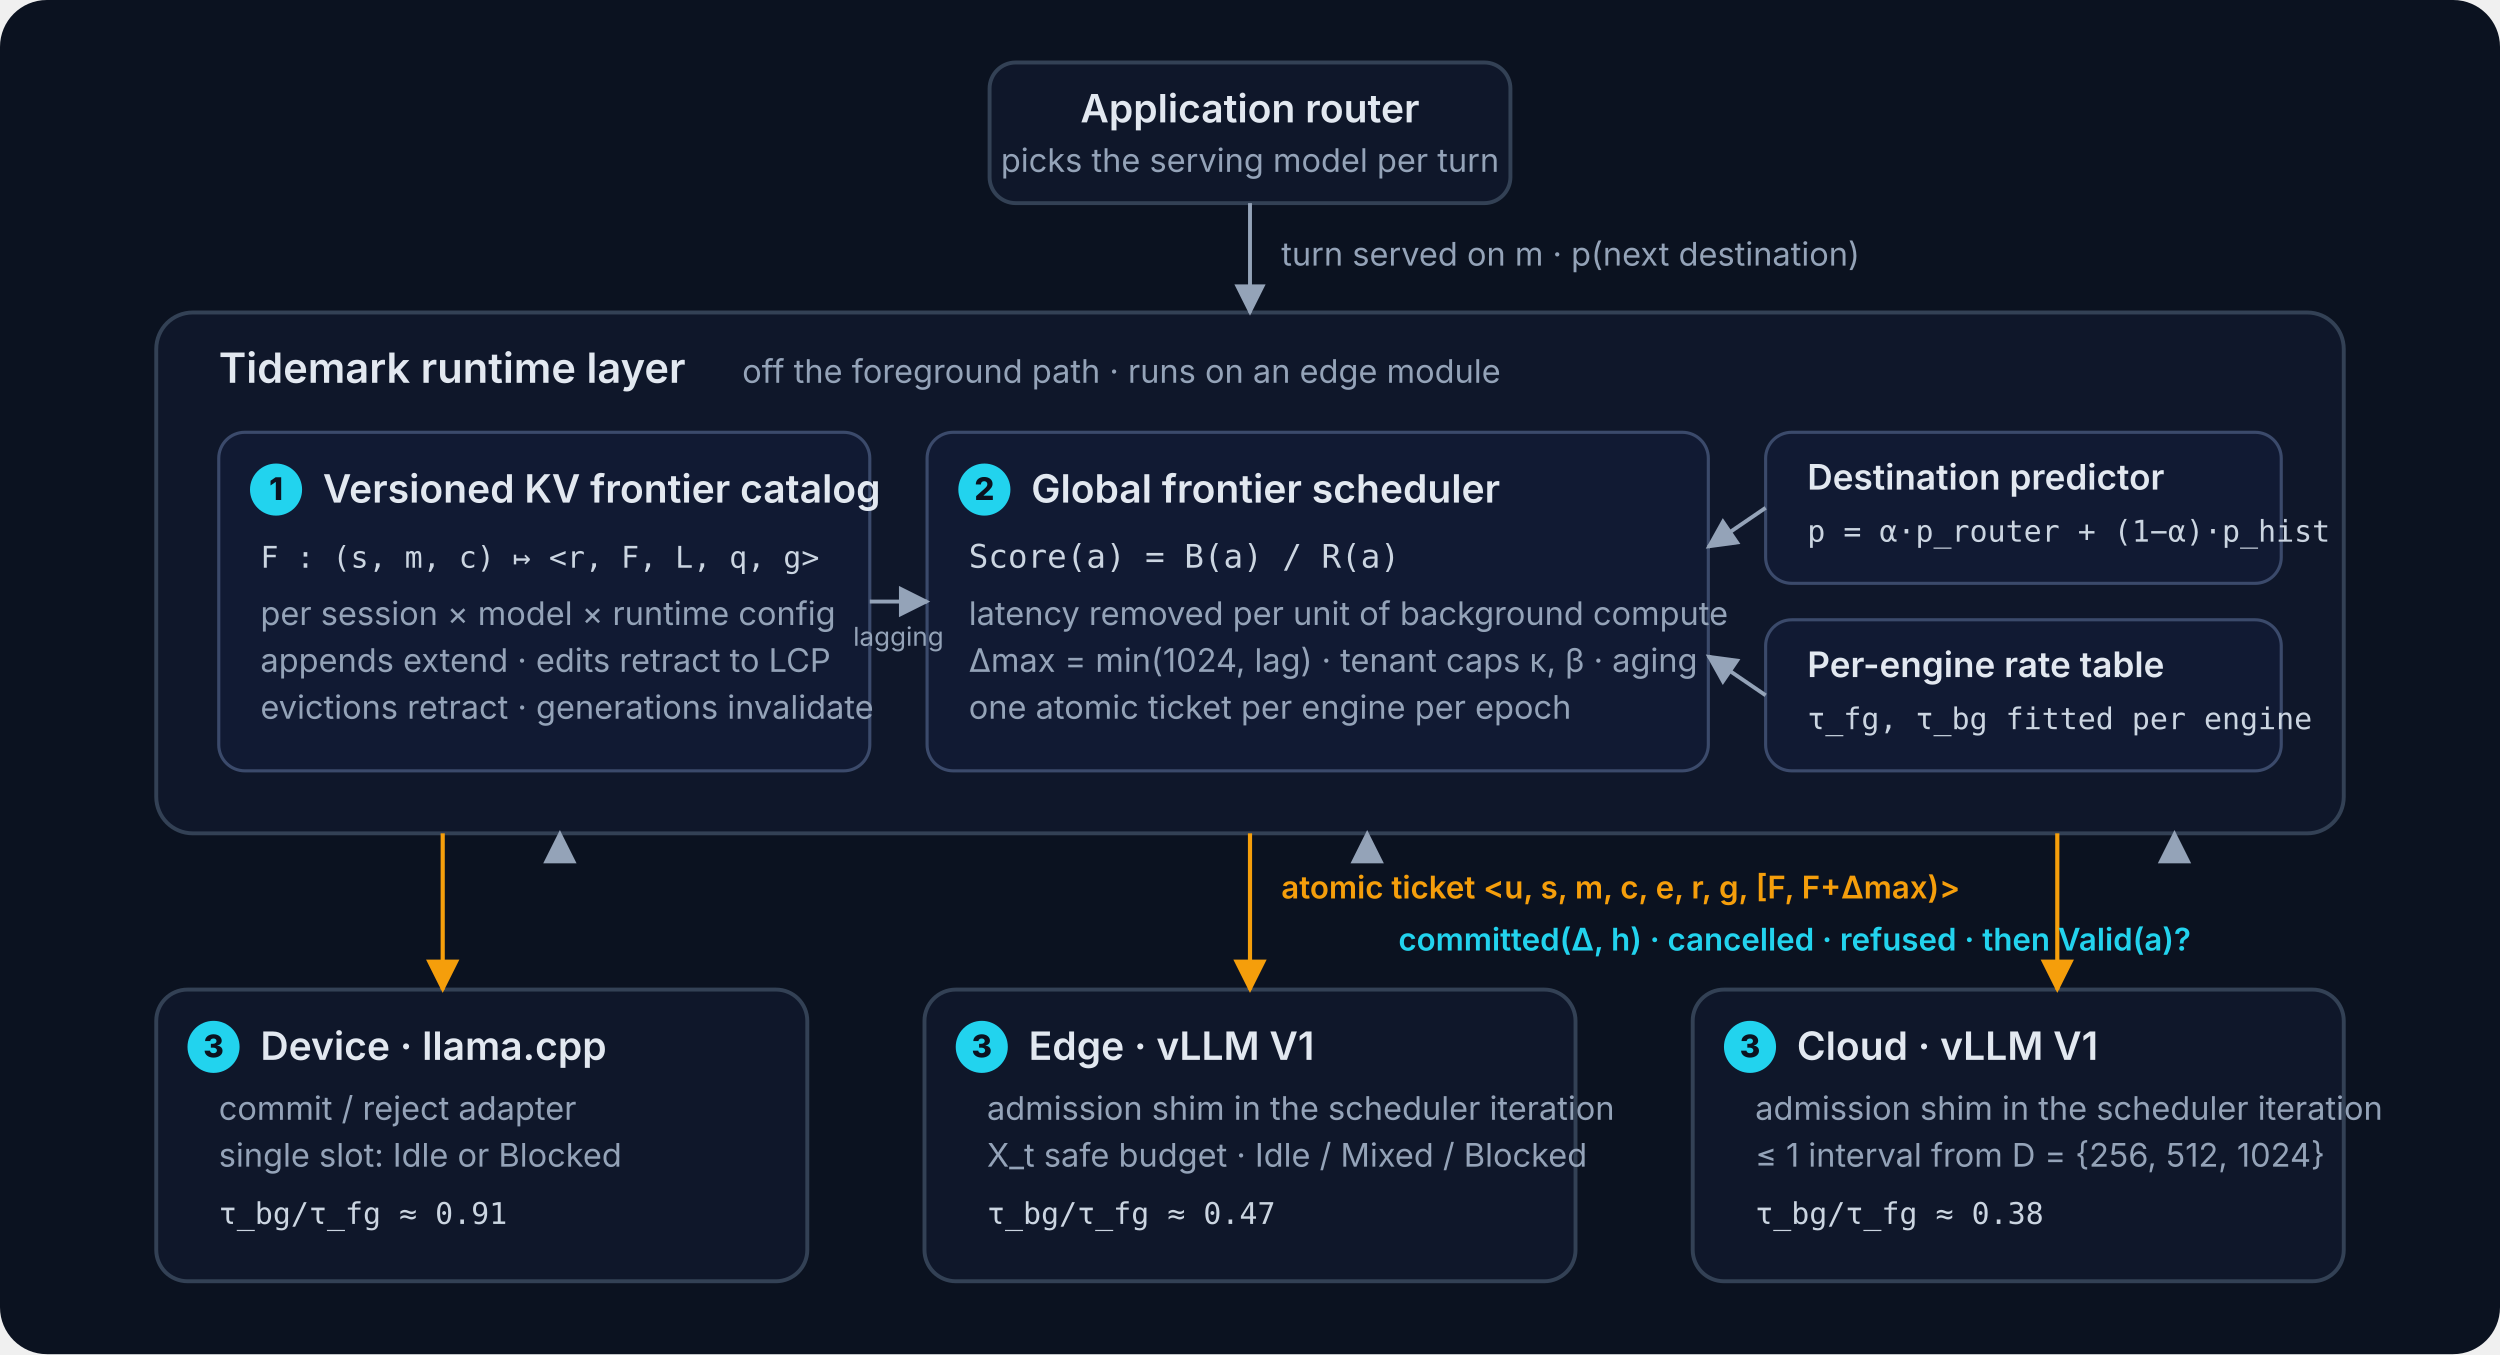
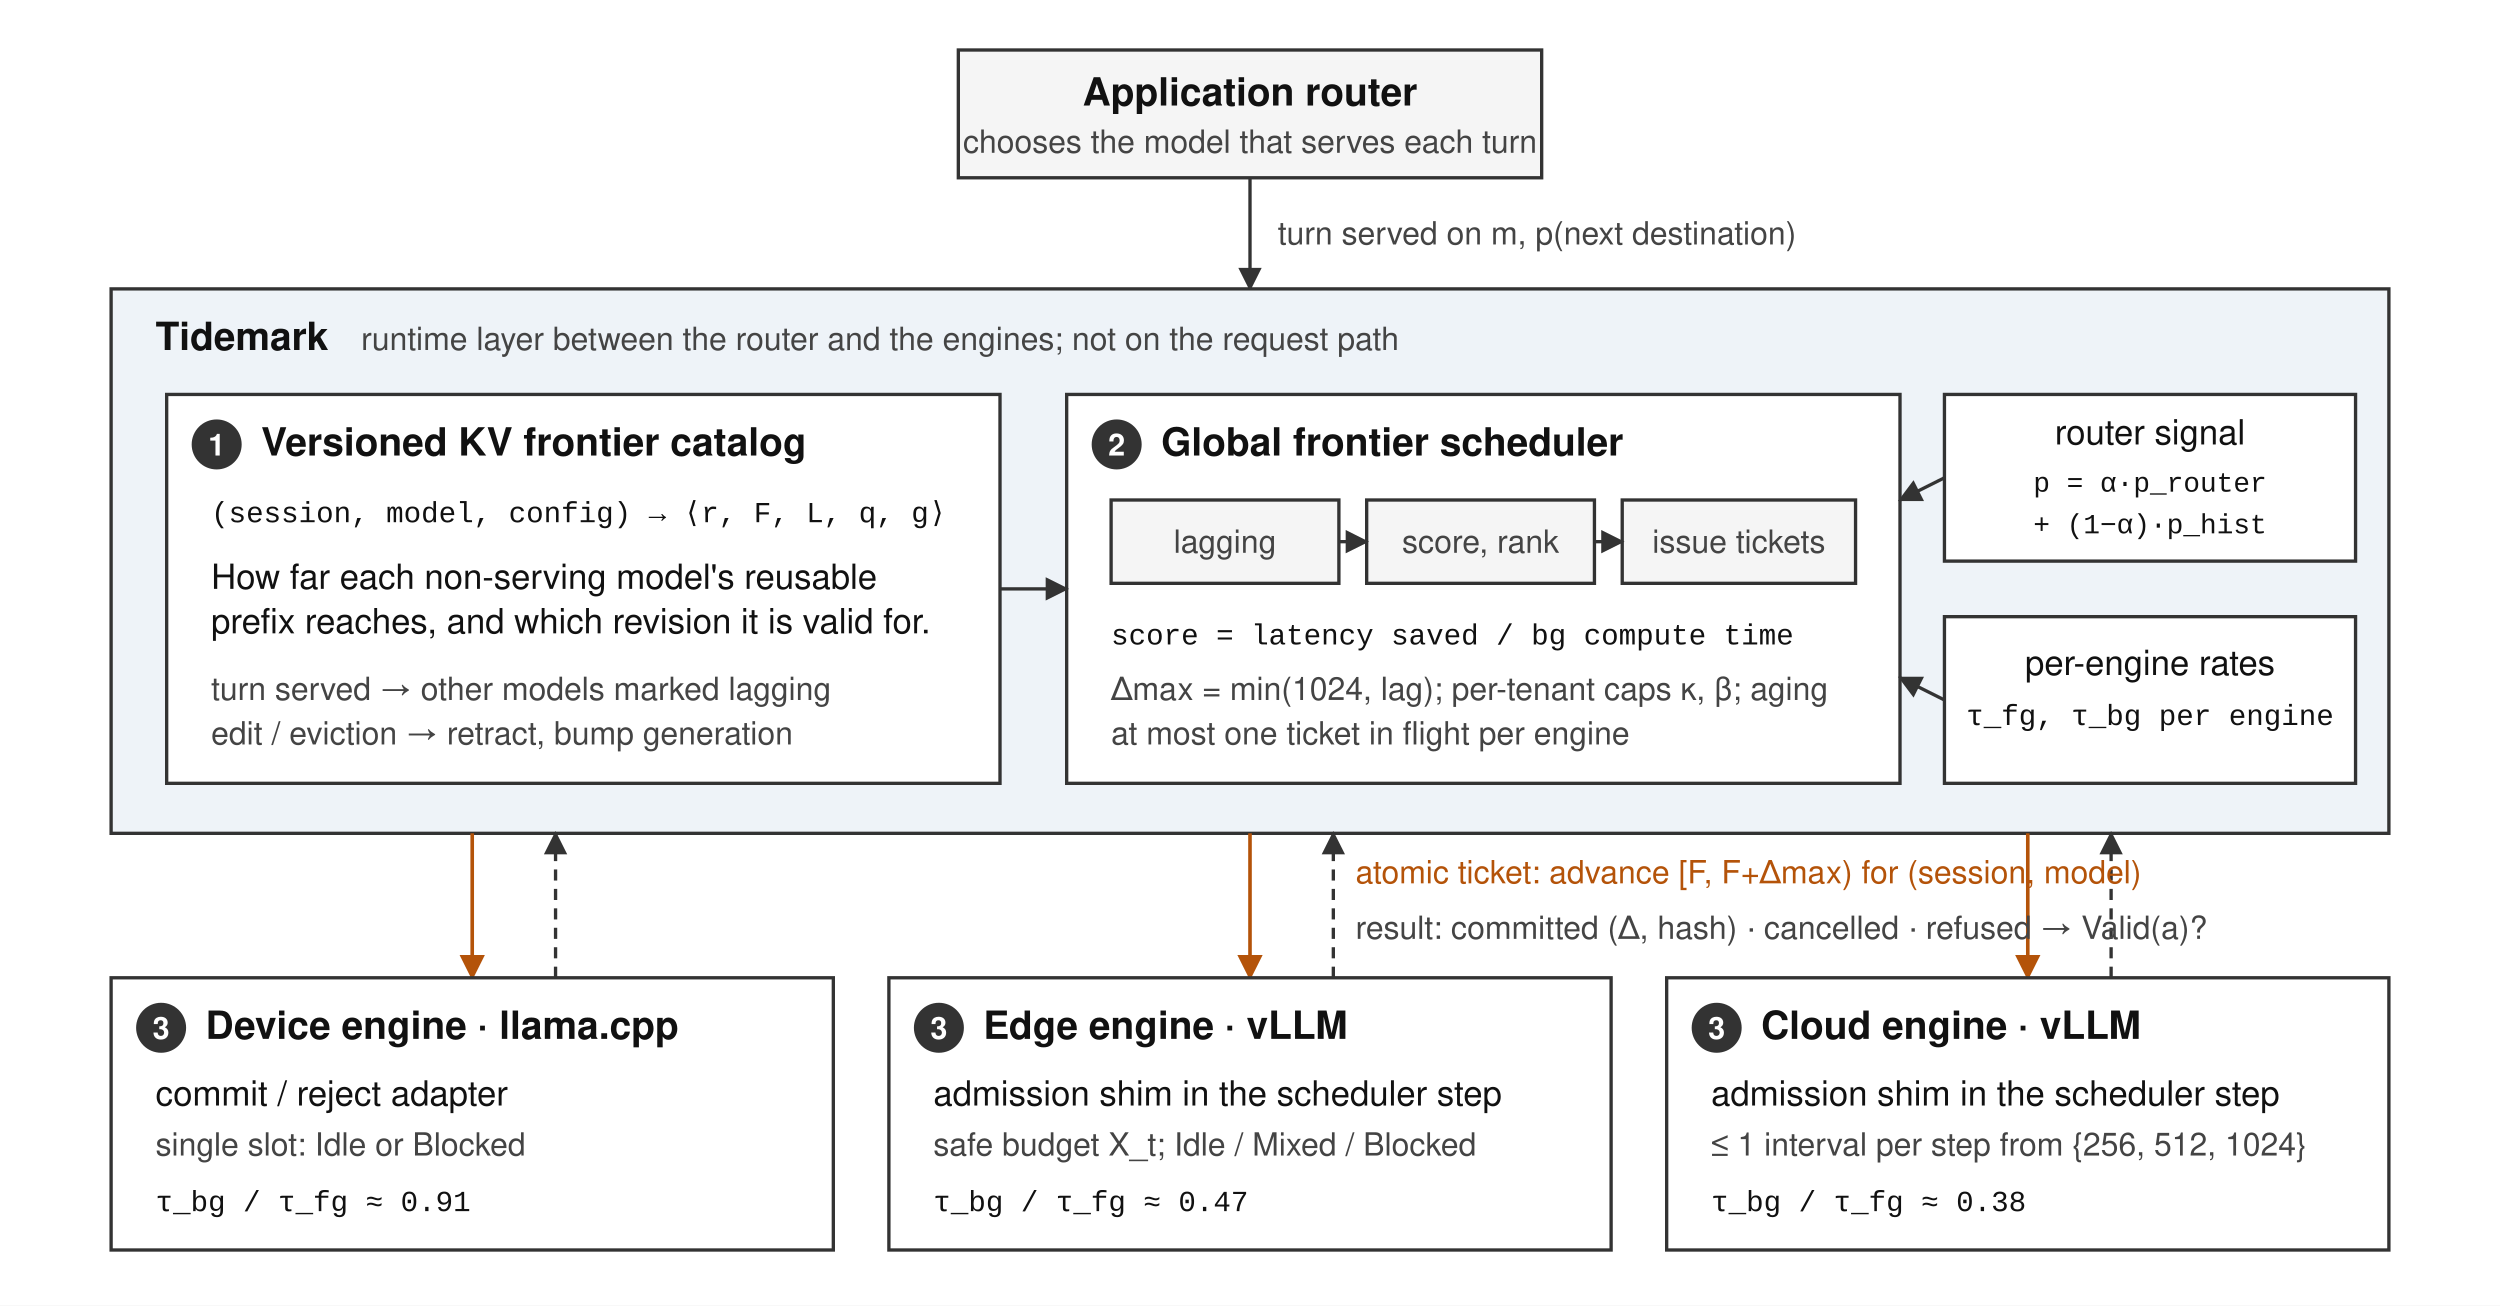
- <svg xmlns="http://www.w3.org/2000/svg" viewBox="0 0 960 520" width="960" height="520" font-family="Inter, -apple-system, 'Segoe UI', Helvetica, Arial, sans-serif" role="img" aria-label="Tidemark architecture">
+ <svg xmlns="http://www.w3.org/2000/svg" viewBox="0 0 900 470" width="900" height="470" font-family="Helvetica, Arial, sans-serif" role="img" aria-label="Tidemark architecture">
  <defs>
-     <linearGradient id="wave" x1="0" y1="0" x2="1" y2="0">
-       <stop offset="0" stop-color="#22d3ee" />
-       <stop offset="1" stop-color="#6366f1" />
-     </linearGradient>
-     <marker id="arrow" viewBox="0 0 10 10" refX="9" refY="5" markerWidth="8" markerHeight="8" orient="auto-start-reverse">
-       <path d="M0 0 L10 5 L0 10 z" fill="#94a3b8" />
+     <marker id="a" viewBox="0 0 10 10" refX="9" refY="5" markerWidth="7" markerHeight="7" orient="auto-start-reverse">
+       <path d="M0 0 L10 5 L0 10 z" fill="#333" />
    </marker>
-     <marker id="arrowAmber" viewBox="0 0 10 10" refX="9" refY="5" markerWidth="8" markerHeight="8" orient="auto-start-reverse">
-       <path d="M0 0 L10 5 L0 10 z" fill="#f59e0b" />
+     <marker id="ao" viewBox="0 0 10 10" refX="9" refY="5" markerWidth="7" markerHeight="7" orient="auto-start-reverse">
+       <path d="M0 0 L10 5 L0 10 z" fill="#b45309" />
    </marker>
    <style>
-       .box { fill:#0f172a; stroke:#334155; stroke-width:1.5; }
-       .box2 { fill:#111a33; stroke:#3b4a6b; stroke-width:1.2; }
-       .t { fill:#e2e8f0; font-size:15px; font-weight:600; }
-       .s { fill:#94a3b8; font-size:12.5px; }
-       .m { fill:#cbd5e1; font-size:12.5px; font-family: ui-monospace, SFMono-Regular, Menlo, monospace; }
-       .num { fill:#0b1220; font-size:12px; font-weight:800; }
-       .lbl { fill:#f59e0b; font-size:12px; font-weight:600; }
-       .lbl2 { fill:#22d3ee; font-size:12px; font-weight:600; }
+       .b  { fill:#fff; stroke:#333; stroke-width:1.2; }
+       .bl { fill:#eef3f8; stroke:#333; stroke-width:1.2; }
+       .bg { fill:#f5f5f5; stroke:#333; stroke-width:1.2; }
+       .h  { fill:#111; font-size:14px; font-weight:bold; }
+       .t  { fill:#111; font-size:12.5px; }
+       .s  { fill:#444; font-size:11.5px; }
+       .c  { fill:#111; font-size:11.5px; font-family: Menlo, Consolas, 'Courier New', monospace; }
+       .n  { fill:#fff; font-size:11px; font-weight:bold; }
+       .o  { fill:#b45309; font-size:11.5px; }
+       .l  { stroke:#333; stroke-width:1.2; fill:none; }
    </style>
  </defs>
-   <rect width="960" height="520" rx="18" fill="#0b1220" />
-   <rect x="380" y="24" width="200" height="54" rx="10" class="box" />
-   <text x="480" y="47" text-anchor="middle" class="t">Application router</text>
-   <text x="480" y="66" text-anchor="middle" class="s">picks the serving model per turn</text>
-   <rect x="60" y="120" width="840" height="200" rx="14" class="box" />
-   <text x="84" y="147" class="t" style="font-size:16px">Tidemark runtime layer</text>
-   <text x="285" y="147" class="s">off the foreground path · runs on an edge module</text>
-   <rect x="84" y="166" width="250" height="130" rx="10" class="box2" />
-   <circle cx="106" cy="188" r="10" fill="#22d3ee" />
-   <text x="106" y="192" text-anchor="middle" class="num">1</text>
-   <text x="124" y="193" class="t">Versioned KV frontier catalog</text>
-   <text x="100" y="218" class="m" style="font-size:11.5px">F : (s, m, c) ↦ &lt;r, F, L, q, g&gt;</text>
-   <text x="100" y="240" class="s">per session × model × runtime config</text>
-   <text x="100" y="258" class="s">appends extend · edits retract to LCP</text>
-   <text x="100" y="276" class="s">evictions retract · generations invalidate</text>
-   <rect x="356" y="166" width="300" height="130" rx="10" class="box2" />
-   <circle cx="378" cy="188" r="10" fill="#22d3ee" />
-   <text x="378" y="192" text-anchor="middle" class="num">2</text>
-   <text x="396" y="193" class="t">Global frontier scheduler</text>
-   <text x="372" y="218" class="m">Score(a) = B(a) / R(a)</text>
-   <text x="372" y="240" class="s">latency removed per unit of background compute</text>
-   <text x="372" y="258" class="s">Δmax = min(1024, lag) · tenant caps κ, β · aging</text>
-   <text x="372" y="276" class="s">one atomic ticket per engine per epoch</text>
-   <rect x="678" y="166" width="198" height="58" rx="10" class="box2" />
-   <text x="694" y="188" class="t" style="font-size:13.5px">Destination predictor</text>
-   <text x="694" y="208" class="m" style="font-size:11.5px">p = α·p_router + (1−α)·p_hist</text>
-   <rect x="678" y="238" width="198" height="58" rx="10" class="box2" />
-   <text x="694" y="260" class="t" style="font-size:13.5px">Per-engine rate table</text>
-   <text x="694" y="280" class="m" style="font-size:11.5px">τ_fg, τ_bg fitted per engine</text>
-   <line x1="334" y1="231" x2="356" y2="231" stroke="#94a3b8" stroke-width="1.5" marker-end="url(#arrow)" />
-   <text x="345" y="248" text-anchor="middle" class="s" style="font-size:10px">lagging</text>
-   <line x1="678" y1="195" x2="656" y2="210" stroke="#94a3b8" stroke-width="1.5" marker-end="url(#arrow)" />
-   <line x1="678" y1="267" x2="656" y2="252" stroke="#94a3b8" stroke-width="1.5" marker-end="url(#arrow)" />
-   <line x1="480" y1="78" x2="480" y2="120" stroke="#94a3b8" stroke-width="1.5" marker-end="url(#arrow)" />
-   <text x="492" y="102" class="s">turn served on m · p(next destination)</text>
-   <g id="engines">
-     <rect x="60" y="380" width="250" height="112" rx="12" class="box" />
-     <circle cx="82" cy="402" r="10" fill="#22d3ee" />
-     <text x="82" y="406" text-anchor="middle" class="num">3</text>
-     <text x="100" y="407" class="t">Device · llama.cpp</text>
-     <text x="84" y="430" class="s">commit / reject adapter</text>
-     <text x="84" y="448" class="s">single slot: Idle or Blocked</text>
-     <text x="84" y="470" class="m" style="font-size:11.5px">τ_bg/τ_fg ≈ 0.91</text>
-     <rect x="355" y="380" width="250" height="112" rx="12" class="box" />
-     <circle cx="377" cy="402" r="10" fill="#22d3ee" />
-     <text x="377" y="406" text-anchor="middle" class="num">3</text>
-     <text x="395" y="407" class="t">Edge · vLLM V1</text>
-     <text x="379" y="430" class="s">admission shim in the scheduler iteration</text>
-     <text x="379" y="448" class="s">X_t safe budget · Idle / Mixed / Blocked</text>
-     <text x="379" y="470" class="m" style="font-size:11.5px">τ_bg/τ_fg ≈ 0.47</text>
-     <rect x="650" y="380" width="250" height="112" rx="12" class="box" />
-     <circle cx="672" cy="402" r="10" fill="#22d3ee" />
-     <text x="672" y="406" text-anchor="middle" class="num">3</text>
-     <text x="690" y="407" class="t">Cloud · vLLM V1</text>
-     <text x="674" y="430" class="s">admission shim in the scheduler iteration</text>
-     <text x="674" y="448" class="s">≤ 1 interval from D = {256, 512, 1024}</text>
-     <text x="674" y="470" class="m" style="font-size:11.5px">τ_bg/τ_fg ≈ 0.38</text>
+   <rect width="900" height="470" fill="#fff" />
+   <rect x="345" y="18" width="210" height="46" class="bg" />
+   <text x="450" y="38" text-anchor="middle" class="h">Application router</text>
+   <text x="450" y="55" text-anchor="middle" class="s">chooses the model that serves each turn</text>
+   <line x1="450" y1="64" x2="450" y2="104" class="l" marker-end="url(#a)" />
+   <text x="460" y="88" class="s">turn served on m,  p(next destination)</text>
+   <rect x="40" y="104" width="820" height="196" class="bl" />
+   <text x="56" y="126" class="h">Tidemark</text>
+   <text x="130" y="126" class="s">runtime layer between the router and the engines; not on the request path</text>
+   <rect x="60" y="142" width="300" height="140" class="b" />
+   <circle cx="78" cy="160" r="9" fill="#333" />
+   <text x="78" y="164" text-anchor="middle" class="n">1</text>
+   <text x="94" y="164" class="h">Versioned KV frontier catalog</text>
+   <text x="76" y="188" class="c" style="font-size:10.5px">(session, model, config) → ⟨r, F, L, q, g⟩</text>
+   <text x="76" y="212" class="t">How far each non-serving model's reusable</text>
+   <text x="76" y="228" class="t">prefix reaches, and which revision it is valid for.</text>
+   <text x="76" y="252" class="s">turn served → other models marked lagging</text>
+   <text x="76" y="268" class="s">edit / eviction → retract, bump generation</text>
+   <rect x="384" y="142" width="300" height="140" class="b" />
+   <circle cx="402" cy="160" r="9" fill="#333" />
+   <text x="402" y="164" text-anchor="middle" class="n">2</text>
+   <text x="418" y="164" class="h">Global frontier scheduler</text>
+   <rect x="400" y="180" width="82" height="30" class="bg" />
+   <text x="441" y="199" text-anchor="middle" class="s">lagging</text>
+   <rect x="492" y="180" width="82" height="30" class="bg" />
+   <text x="533" y="199" text-anchor="middle" class="s">score, rank</text>
+   <rect x="584" y="180" width="84" height="30" class="bg" />
+   <text x="626" y="199" text-anchor="middle" class="s">issue tickets</text>
+   <line x1="482" y1="195" x2="492" y2="195" class="l" marker-end="url(#a)" />
+   <line x1="574" y1="195" x2="584" y2="195" class="l" marker-end="url(#a)" />
+   <text x="400" y="232" class="c" style="font-size:10.5px">score = latency saved / bg compute time</text>
+   <text x="400" y="252" class="s">Δmax = min(1024, lag);  per-tenant caps κ, β;  aging</text>
+   <text x="400" y="268" class="s">at most one ticket in flight per engine</text>
+   <rect x="700" y="142" width="148" height="60" class="b" />
+   <text x="774" y="160" text-anchor="middle" class="t">router signal</text>
+   <text x="774" y="177" text-anchor="middle" class="c" style="font-size:10px">p = α·p_router</text>
+   <text x="774" y="192" text-anchor="middle" class="c" style="font-size:10px">+ (1−α)·p_hist</text>
+   <rect x="700" y="222" width="148" height="60" class="b" />
+   <text x="774" y="243" text-anchor="middle" class="t">per-engine rates</text>
+   <text x="774" y="261" text-anchor="middle" class="c" style="font-size:10.5px">τ_fg, τ_bg per engine</text>
+   <line x1="700" y1="172" x2="684" y2="180" class="l" marker-end="url(#a)" />
+   <line x1="700" y1="252" x2="684" y2="244" class="l" marker-end="url(#a)" />
+   <line x1="360" y1="212" x2="384" y2="212" class="l" marker-end="url(#a)" />
+   <g stroke="#b45309" stroke-width="1.3">
+     <line x1="170" y1="300" x2="170" y2="352" marker-end="url(#ao)" />
+     <line x1="450" y1="300" x2="450" y2="352" marker-end="url(#ao)" />
+     <line x1="730" y1="300" x2="730" y2="352" marker-end="url(#ao)" />
  </g>
-   <line x1="170" y1="320" x2="170" y2="380" stroke="#f59e0b" stroke-width="1.6" marker-end="url(#arrowAmber)" />
-   <line x1="480" y1="320" x2="480" y2="380" stroke="#f59e0b" stroke-width="1.6" marker-end="url(#arrowAmber)" />
-   <line x1="790" y1="320" x2="790" y2="380" stroke="#f59e0b" stroke-width="1.6" marker-end="url(#arrowAmber)" />
-   <text x="492" y="345" class="lbl">atomic ticket &lt;u, s, m, c, e, r, g, [F, F+Δmax)&gt;</text>
-   <line x1="215" y1="380" x2="215" y2="320" stroke="url(#wave)" stroke-width="1.6" marker-end="url(#arrow)" stroke-dasharray="4 3" />
-   <line x1="525" y1="380" x2="525" y2="320" stroke="url(#wave)" stroke-width="1.6" marker-end="url(#arrow)" stroke-dasharray="4 3" />
-   <line x1="835" y1="380" x2="835" y2="320" stroke="url(#wave)" stroke-width="1.6" marker-end="url(#arrow)" stroke-dasharray="4 3" />
-   <text x="537" y="365" class="lbl2">committed(Δ, h) · cancelled · refused · then Valid(a)?</text>
+   <g stroke="#333" stroke-width="1.2" stroke-dasharray="4 3">
+     <line x1="200" y1="352" x2="200" y2="300" marker-end="url(#a)" />
+     <line x1="480" y1="352" x2="480" y2="300" marker-end="url(#a)" />
+     <line x1="760" y1="352" x2="760" y2="300" marker-end="url(#a)" />
+   </g>
+   <text x="488" y="318" class="o">atomic ticket: advance [F, F+Δmax) for (session, model)</text>
+   <text x="488" y="338" class="s">result: committed (Δ, hash) · cancelled · refused  →  Valid(a)?</text>
+   <g>
+     <rect x="40" y="352" width="260" height="98" class="b" />
+     <circle cx="58" cy="370" r="9" fill="#333" />
+     <text x="58" y="374" text-anchor="middle" class="n">3</text>
+     <text x="74" y="374" class="h">Device engine  ·  llama.cpp</text>
+     <text x="56" y="398" class="t">commit / reject adapter</text>
+     <text x="56" y="416" class="s">single slot: Idle or Blocked</text>
+     <text x="56" y="436" class="c" style="font-size:10.5px">τ_bg / τ_fg ≈ 0.91</text>
+     <rect x="320" y="352" width="260" height="98" class="b" />
+     <circle cx="338" cy="370" r="9" fill="#333" />
+     <text x="338" y="374" text-anchor="middle" class="n">3</text>
+     <text x="354" y="374" class="h">Edge engine  ·  vLLM</text>
+     <text x="336" y="398" class="t">admission shim in the scheduler step</text>
+     <text x="336" y="416" class="s">safe budget X_t; Idle / Mixed / Blocked</text>
+     <text x="336" y="436" class="c" style="font-size:10.5px">τ_bg / τ_fg ≈ 0.47</text>
+     <rect x="600" y="352" width="260" height="98" class="b" />
+     <circle cx="618" cy="370" r="9" fill="#333" />
+     <text x="618" y="374" text-anchor="middle" class="n">3</text>
+     <text x="634" y="374" class="h">Cloud engine  ·  vLLM</text>
+     <text x="616" y="398" class="t">admission shim in the scheduler step</text>
+     <text x="616" y="416" class="s">≤ 1 interval per step from {256, 512, 1024}</text>
+     <text x="616" y="436" class="c" style="font-size:10.5px">τ_bg / τ_fg ≈ 0.38</text>
+   </g>
</svg>
